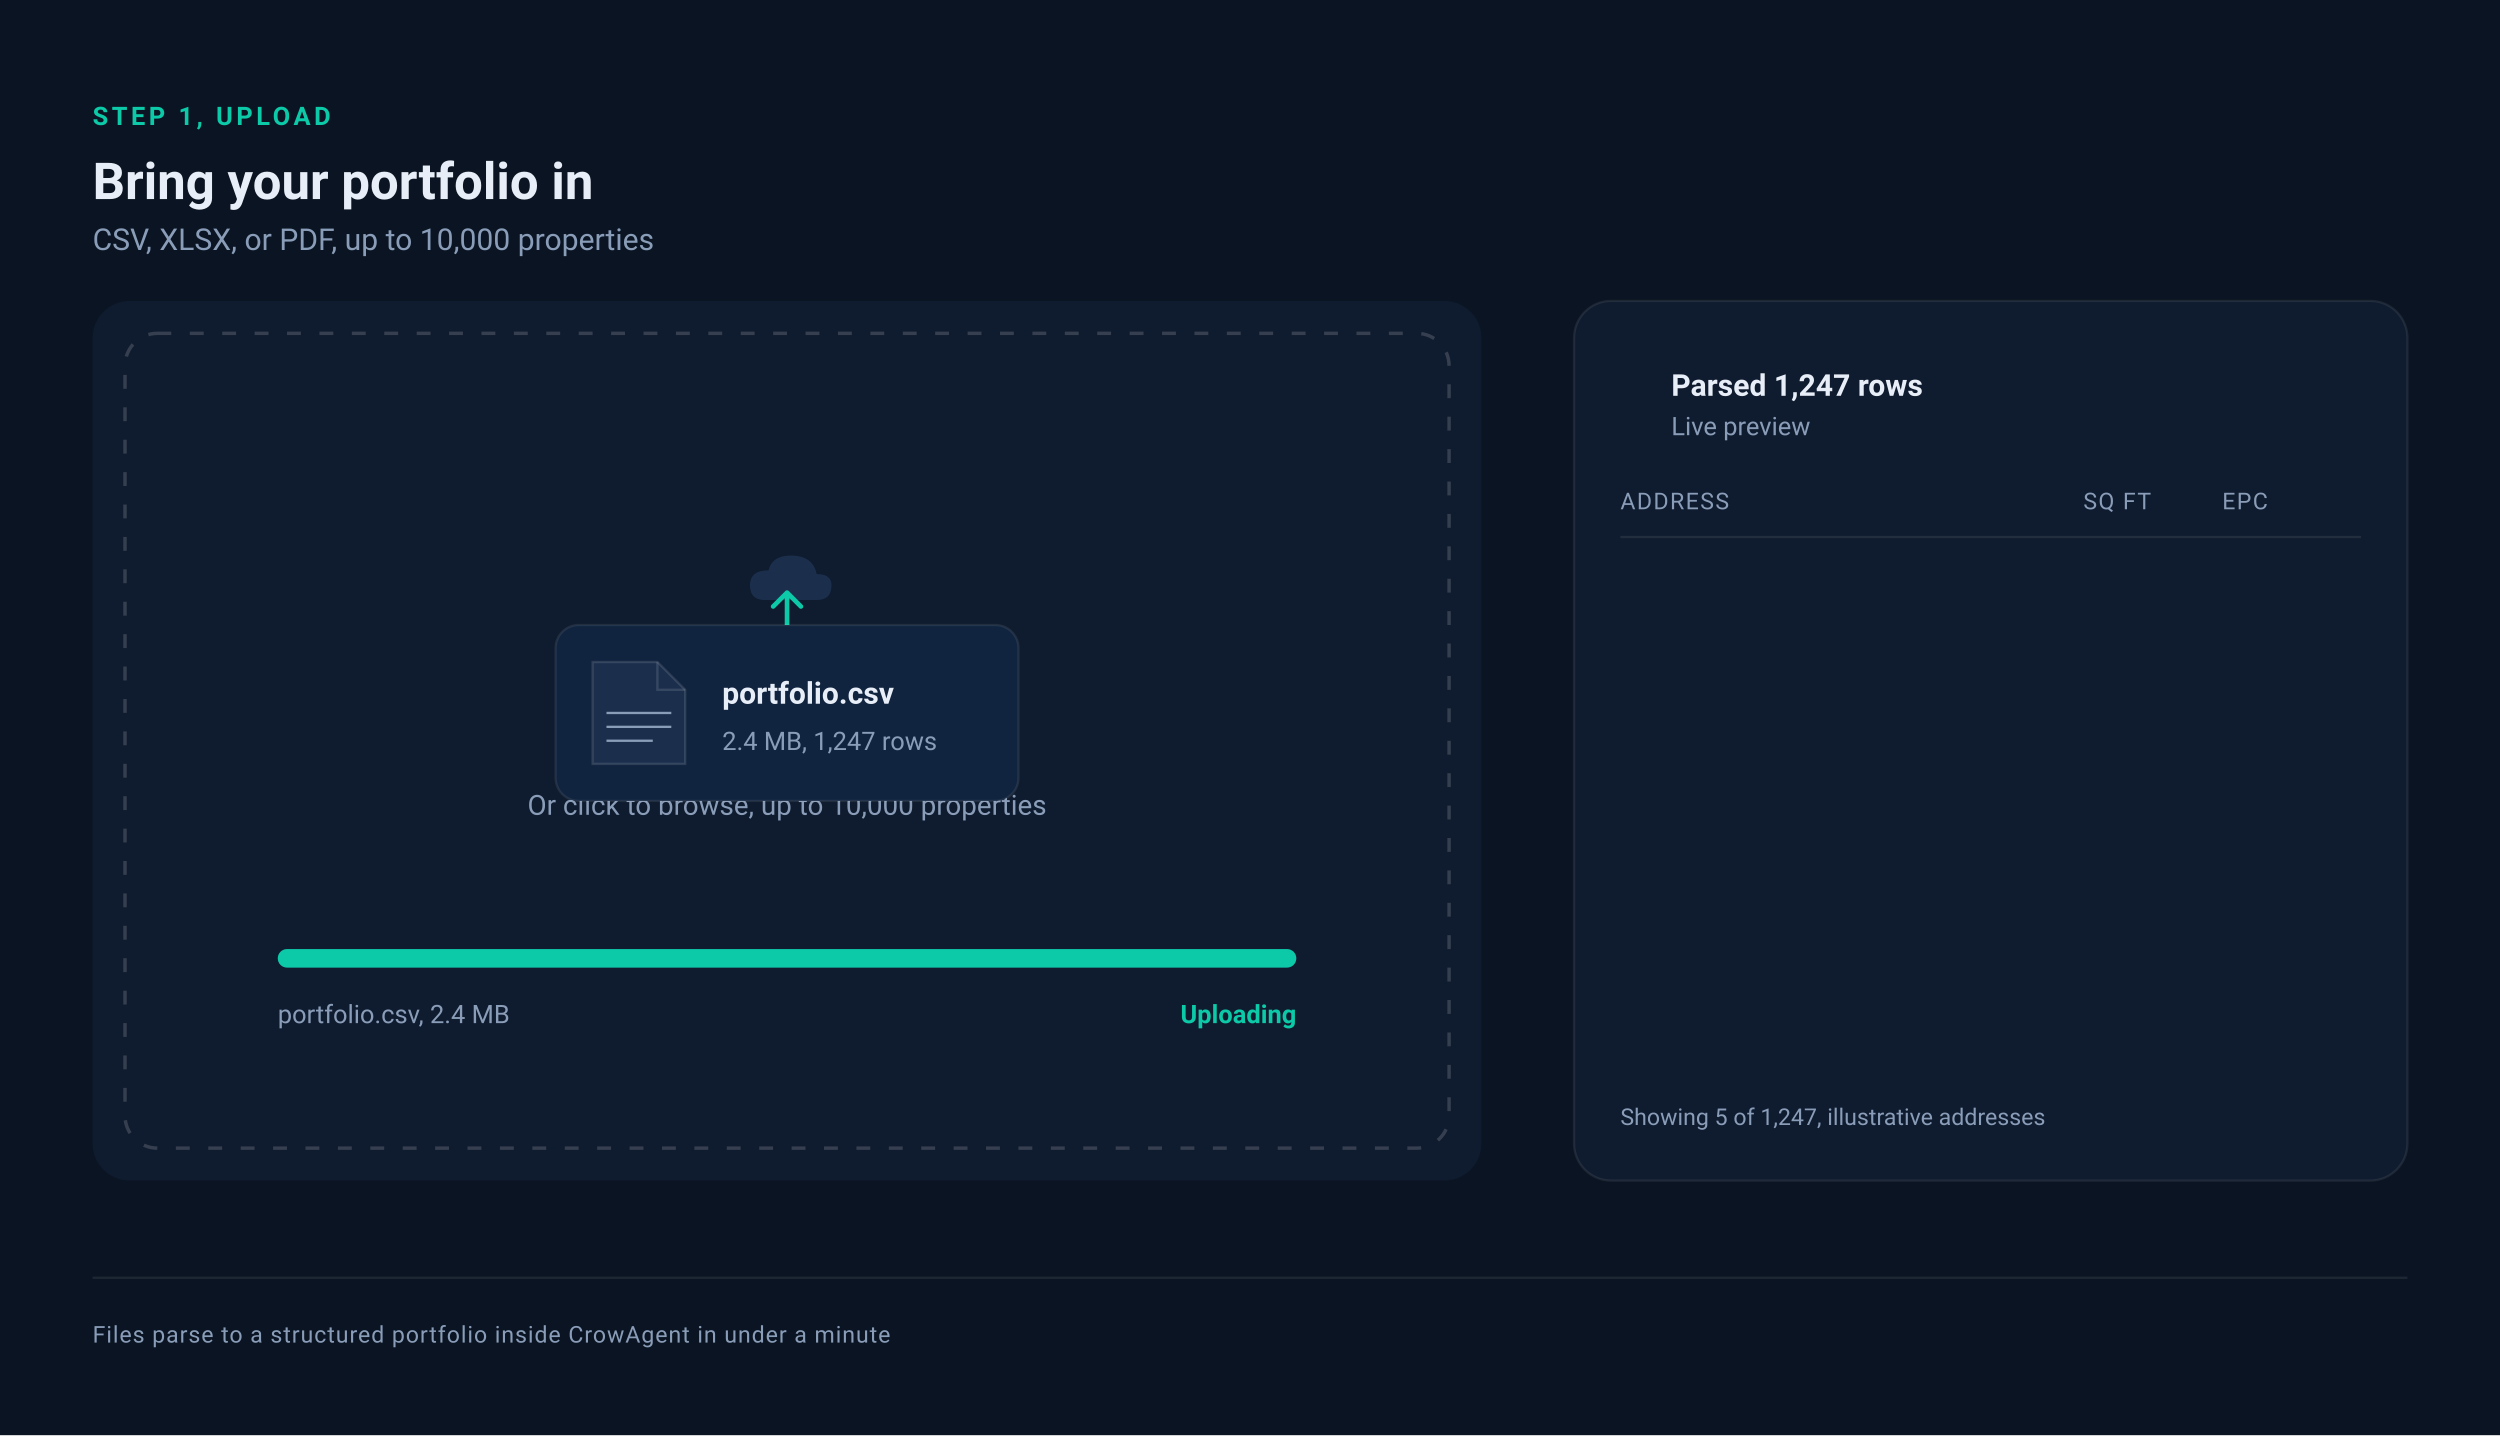
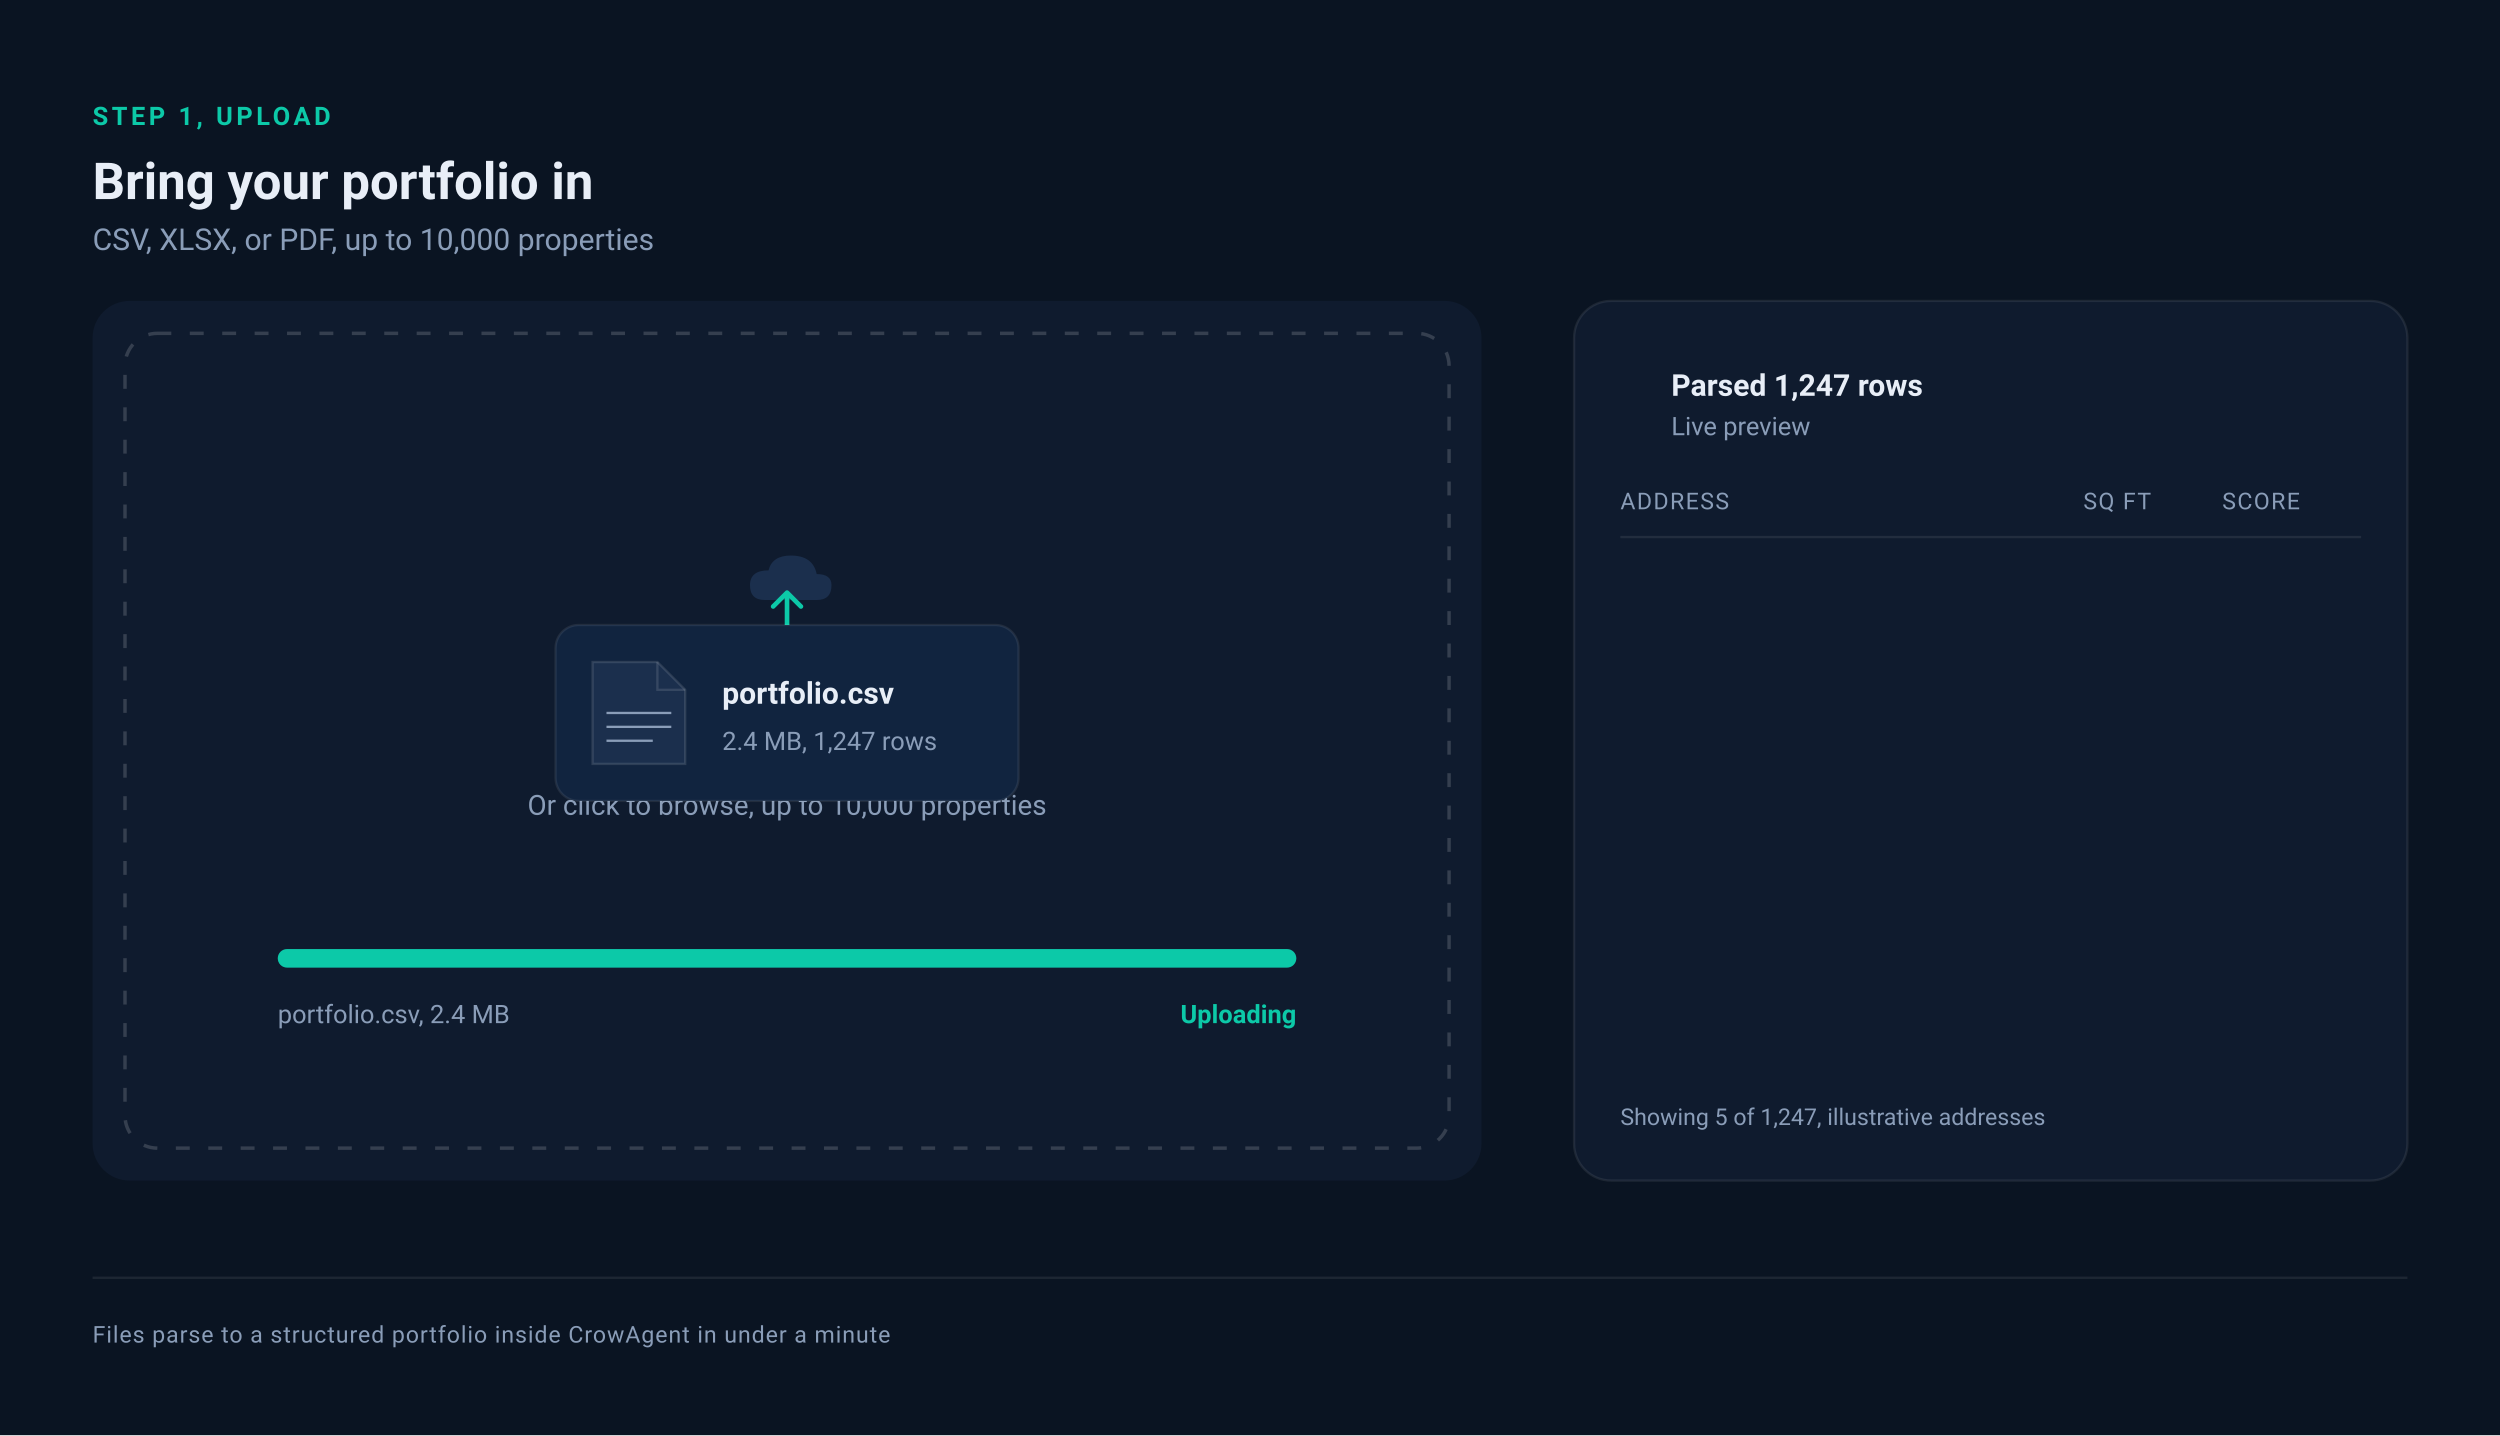
<svg xmlns="http://www.w3.org/2000/svg" viewBox="0 0 1080 620" preserveAspectRatio="xMidYMid meet" role="img" aria-labelledby="step1Title" font-family="ui-sans-serif, system-ui, -apple-system, 'Segoe UI', Roboto, sans-serif">
  <defs>
    <style>
      .bg { fill: #0A1422; }
      .c1 { fill: #0F1B2E; }
      .c2 { fill: #11243F; }
      .hair { stroke: rgba(255,255,255,0.08); stroke-width: 1; fill: none; }
      .cloud { fill: #E8EEF7; }
      .mist { fill: #8A9DB8; }
      .teal { fill: #0CC9A8; }
      .teal-stroke { stroke: #0CC9A8; fill: none; }
      .green { fill: #22C55E; }
      .digit { font-variant-numeric: tabular-nums; }

      .file-card { animation: file-drop 6s cubic-bezier(0.2,0.8,0.2,1) infinite; }
      @keyframes file-drop {
        0%      { transform: translate(0, -130px); opacity: 0; }
        7%      { transform: translate(0, -130px); opacity: 1; }
        27%, 90% { transform: translate(0, 0); opacity: 1; }
        100%    { transform: translate(0, 0); opacity: 0; }
      }

      .progress-fill { animation: progress 6s cubic-bezier(0.4,0,0.2,1) infinite; transform-origin: left; }
      @keyframes progress {
        0%, 27%  { transform: scaleX(0); }
        60%, 100% { transform: scaleX(1); }
      }

      .preview-row { opacity: 0; }
      .preview-row-1 { animation: row-in 6s cubic-bezier(0.2,0.8,0.2,1) infinite; animation-delay: 0s; }
      .preview-row-2 { animation: row-in 6s cubic-bezier(0.2,0.8,0.2,1) infinite; animation-delay: 0.1s; }
      .preview-row-3 { animation: row-in 6s cubic-bezier(0.2,0.8,0.2,1) infinite; animation-delay: 0.2s; }
      .preview-row-4 { animation: row-in 6s cubic-bezier(0.2,0.8,0.2,1) infinite; animation-delay: 0.3s; }
      .preview-row-5 { animation: row-in 6s cubic-bezier(0.2,0.8,0.2,1) infinite; animation-delay: 0.4s; }
      @keyframes row-in {
        0%, 60%  { opacity: 0; transform: translateY(4px); }
        72%, 95% { opacity: 1; transform: translateY(0); }
        100%     { opacity: 0; transform: translateY(0); }
      }

      .tick { opacity: 0; animation: tick-in 6s cubic-bezier(0.2,0.8,0.2,1) infinite; }
      @keyframes tick-in {
        0%, 70%  { opacity: 0; }
        78%, 100% { opacity: 1; }
      }

      @media (prefers-reduced-motion: reduce) {
        .file-card, .progress-fill, .preview-row, .preview-row-1, .preview-row-2,
        .preview-row-3, .preview-row-4, .preview-row-5, .tick {
          animation: none !important;
          opacity: 1 !important;
          transform: none !important;
        }
        .progress-fill { transform: scaleX(1) !important; }
      }
    </style>
  </defs>
  <rect class="bg" x="0" y="0" width="1080" height="620" />
  <g transform="translate(40, 40)">
    <text x="0" y="14" class="teal" font-size="11" font-weight="600" letter-spacing="1.5">STEP 1, UPLOAD</text>
    <text x="0" y="46" class="cloud" font-size="22" font-weight="600">Bring your portfolio in</text>
    <text x="0" y="68" class="mist" font-size="13">CSV, XLSX, or PDF, up to 10,000 properties</text>
  </g>
  <g transform="translate(40, 130)">
    <rect class="c1" x="0" y="0" width="600" height="380" rx="16" ry="16" />
    <rect x="14" y="14" width="572" height="352" rx="14" ry="14" fill="none" stroke="rgba(255,255,255,0.16)" stroke-width="1.5" stroke-dasharray="6 8" />
    <g transform="translate(284, 110)">
      <path d="M8 24 Q0 24 0 16 Q0 8 10 8 Q12 0 22 0 Q34 0 36 10 Q44 10 44 16 Q44 24 36 24 Z" fill="#1B2F4D" transform="scale(0.8)" />
      <path d="M16 28 L16 14 M10 18 L16 12 L22 18" stroke="#0CC9A8" stroke-width="2" fill="none" stroke-linecap="round" stroke-linejoin="round" transform="translate(0, 4)" />
    </g>
    <text x="300" y="200" class="cloud" font-size="15" font-weight="600" text-anchor="middle">Drop CSV, XLSX or PDF</text>
    <text x="300" y="222" class="mist" font-size="12" text-anchor="middle">Or click to browse, up to 10,000 properties</text>
    <g transform="translate(80, 280)">
      <rect x="0" y="0" width="440" height="8" rx="4" fill="#1B2F4D" />
      <rect class="progress-fill" x="0" y="0" width="440" height="8" rx="4" fill="#0CC9A8" />
      <text x="0" y="32" class="mist digit" font-size="11">portfolio.csv, 2.4 MB</text>
      <text x="440" y="32" class="teal digit" font-size="11" text-anchor="end" font-weight="600">Uploading</text>
    </g>
  </g>
  <g class="file-card" transform="translate(240, 270)">
    <rect x="0" y="0" width="200" height="76" rx="10" ry="10" class="c2" />
    <rect x="0" y="0" width="200" height="76" rx="10" ry="10" class="hair" />
    <g transform="translate(16, 16)">
      <path d="M0 0 L28 0 L40 12 L40 44 L0 44 Z" fill="#1B2F4D" stroke="rgba(255,255,255,0.12)" stroke-width="1" />
      <path d="M28 0 L28 12 L40 12" fill="none" stroke="rgba(255,255,255,0.12)" stroke-width="1" />
      <line x1="6" y1="22" x2="34" y2="22" stroke="#8A9DB8" stroke-width="1" />
      <line x1="6" y1="28" x2="34" y2="28" stroke="#8A9DB8" stroke-width="1" />
      <line x1="6" y1="34" x2="26" y2="34" stroke="#8A9DB8" stroke-width="1" />
    </g>
    <text x="72" y="34" class="cloud" font-size="13" font-weight="600">portfolio.csv</text>
    <text x="72" y="54" class="mist digit" font-size="11">2.4 MB, 1,247 rows</text>
  </g>
  <g transform="translate(680, 130)">
    <rect class="c1" x="0" y="0" width="360" height="380" rx="16" ry="16" />
    <rect class="c1 hair" x="0" y="0" width="360" height="380" rx="16" ry="16" />
    <g transform="translate(20, 28)">
      <circle class="tick green" cx="6" cy="8" r="6" />
      <path class="tick" d="M3 9 L5 11 L9 6" stroke="#0A1422" stroke-width="1.6" fill="none" stroke-linecap="round" stroke-linejoin="round" transform="translate(0, -1)" />
      <text x="22" y="13" class="cloud" font-size="13" font-weight="600">Parsed 1,247 rows</text>
      <text x="22" y="30" class="mist" font-size="11">Live preview</text>
    </g>
    <g transform="translate(20, 90)">
      <text x="0" y="0" class="mist" font-size="10" letter-spacing="0.6">ADDRESS</text>
      <text x="200" y="0" class="mist" font-size="10" letter-spacing="0.6">SQ FT</text>
-       <text x="260" y="0" class="mist" font-size="10" letter-spacing="0.6">EPC</text>
+       <text x="260" y="0" class="mist" font-size="10" letter-spacing="0.6">SCORE</text>
      <line x1="0" y1="12" x2="320" y2="12" class="hair" />
    </g>
    <g transform="translate(20, 116)">
      <g class="preview-row preview-row-1">
        <text x="0" y="14" class="cloud" font-size="12">27 Bedford Sq, WC1B</text>
        <text x="200" y="14" class="cloud digit" font-size="12">4,820</text>
        <rect x="258" y="2" width="22" height="16" rx="4" fill="rgba(245,158,11,0.18)" />
        <text x="269" y="14" class="amber digit" font-size="11" text-anchor="middle" font-weight="600">D</text>
      </g>
      <g class="preview-row preview-row-2" transform="translate(0, 36)">
        <text x="0" y="14" class="cloud" font-size="12">14 Finsbury Circus, EC2M</text>
        <text x="200" y="14" class="cloud digit" font-size="12">12,400</text>
        <rect x="258" y="2" width="22" height="16" rx="4" fill="rgba(34,197,94,0.18)" />
        <text x="269" y="14" class="green digit" font-size="11" text-anchor="middle" font-weight="600">B</text>
      </g>
      <g class="preview-row preview-row-3" transform="translate(0, 72)">
        <text x="0" y="14" class="cloud" font-size="12">8 Spital Yard, E1</text>
        <text x="200" y="14" class="cloud digit" font-size="12">2,150</text>
        <rect x="258" y="2" width="22" height="16" rx="4" fill="rgba(239,68,68,0.18)" />
        <text x="269" y="14" class="red digit" font-size="11" text-anchor="middle" font-weight="600">F</text>
      </g>
      <g class="preview-row preview-row-4" transform="translate(0, 108)">
        <text x="0" y="14" class="cloud" font-size="12">120 Aldersgate, EC1A</text>
        <text x="200" y="14" class="cloud digit" font-size="12">7,910</text>
        <rect x="258" y="2" width="22" height="16" rx="4" fill="rgba(245,158,11,0.18)" />
        <text x="269" y="14" class="amber digit" font-size="11" text-anchor="middle" font-weight="600">C</text>
      </g>
      <g class="preview-row preview-row-5" transform="translate(0, 144)">
        <text x="0" y="14" class="cloud" font-size="12">5 St Helens Place, EC3A</text>
        <text x="200" y="14" class="cloud digit" font-size="12">3,560</text>
        <rect x="258" y="2" width="22" height="16" rx="4" fill="rgba(34,197,94,0.18)" />
        <text x="269" y="14" class="green digit" font-size="11" text-anchor="middle" font-weight="600">A</text>
      </g>
    </g>
    <text x="20" y="356" class="mist" font-size="10">Showing 5 of 1,247, illustrative addresses</text>
  </g>
  <line x1="40" y1="552" x2="1040" y2="552" class="hair" />
  <g transform="translate(40, 580)">
    <text x="0" y="0" class="mist" font-size="10" letter-spacing="0.4">Files parse to a structured portfolio inside CrowAgent in under a minute</text>
  </g>
</svg>
